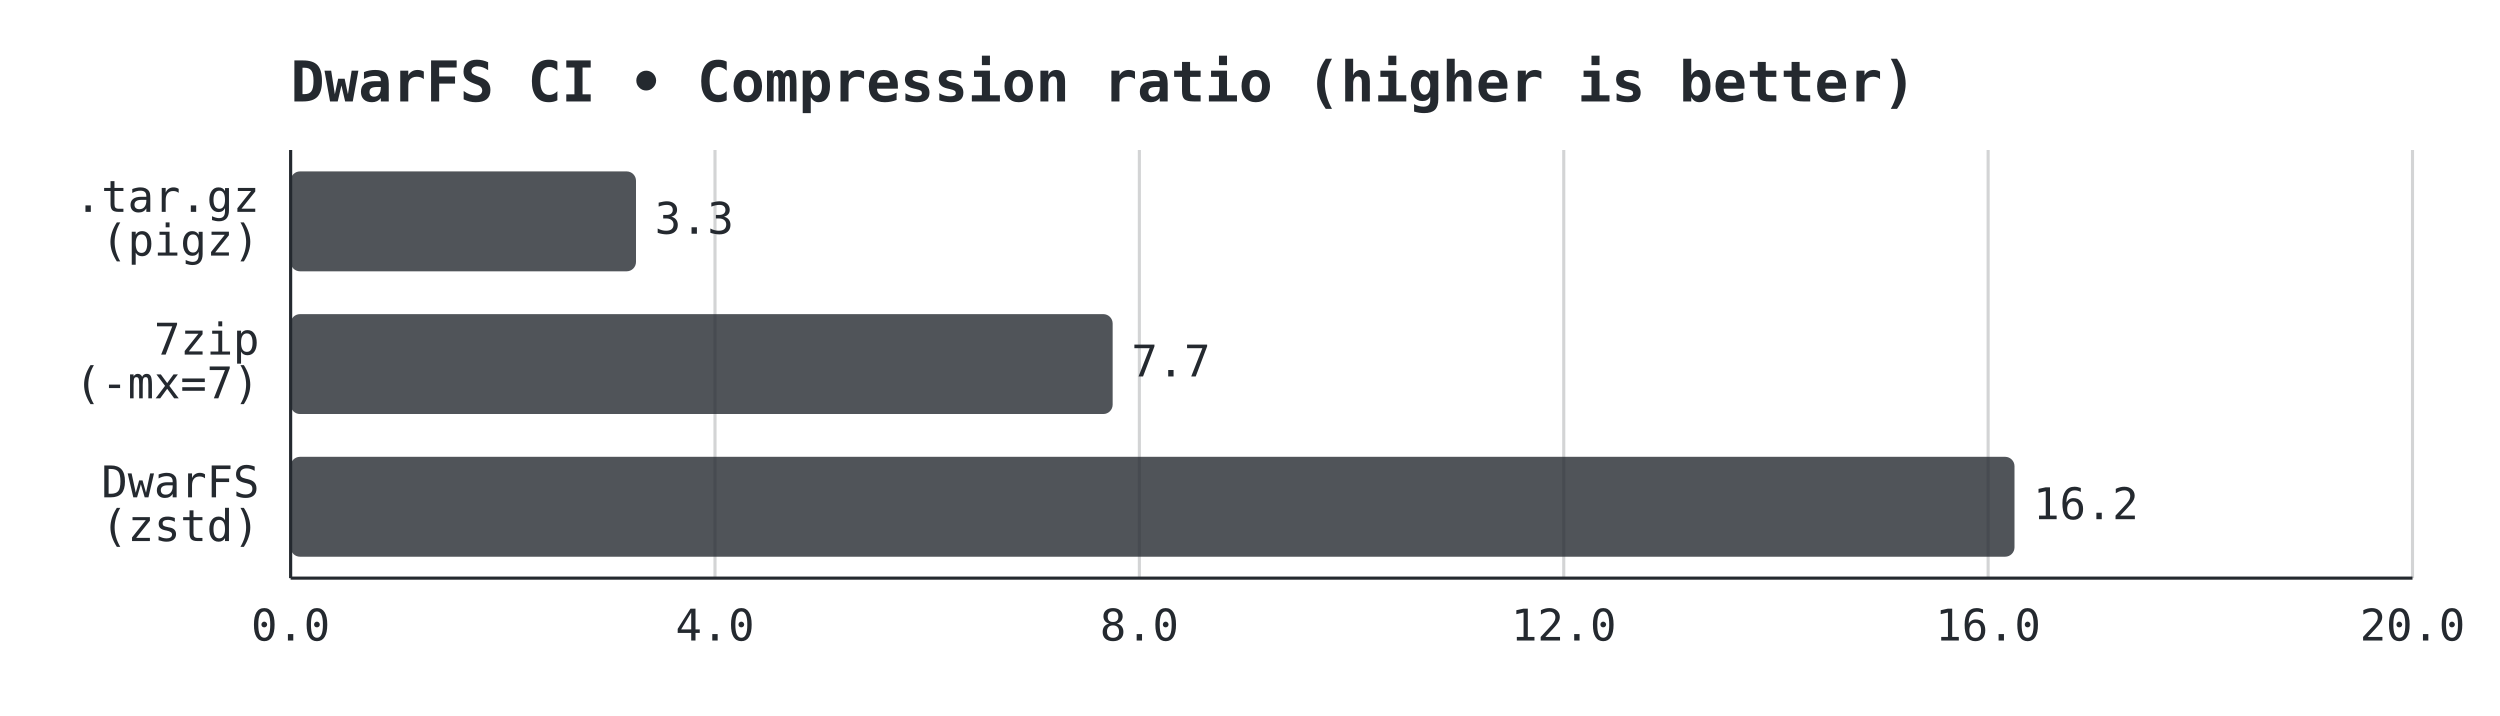
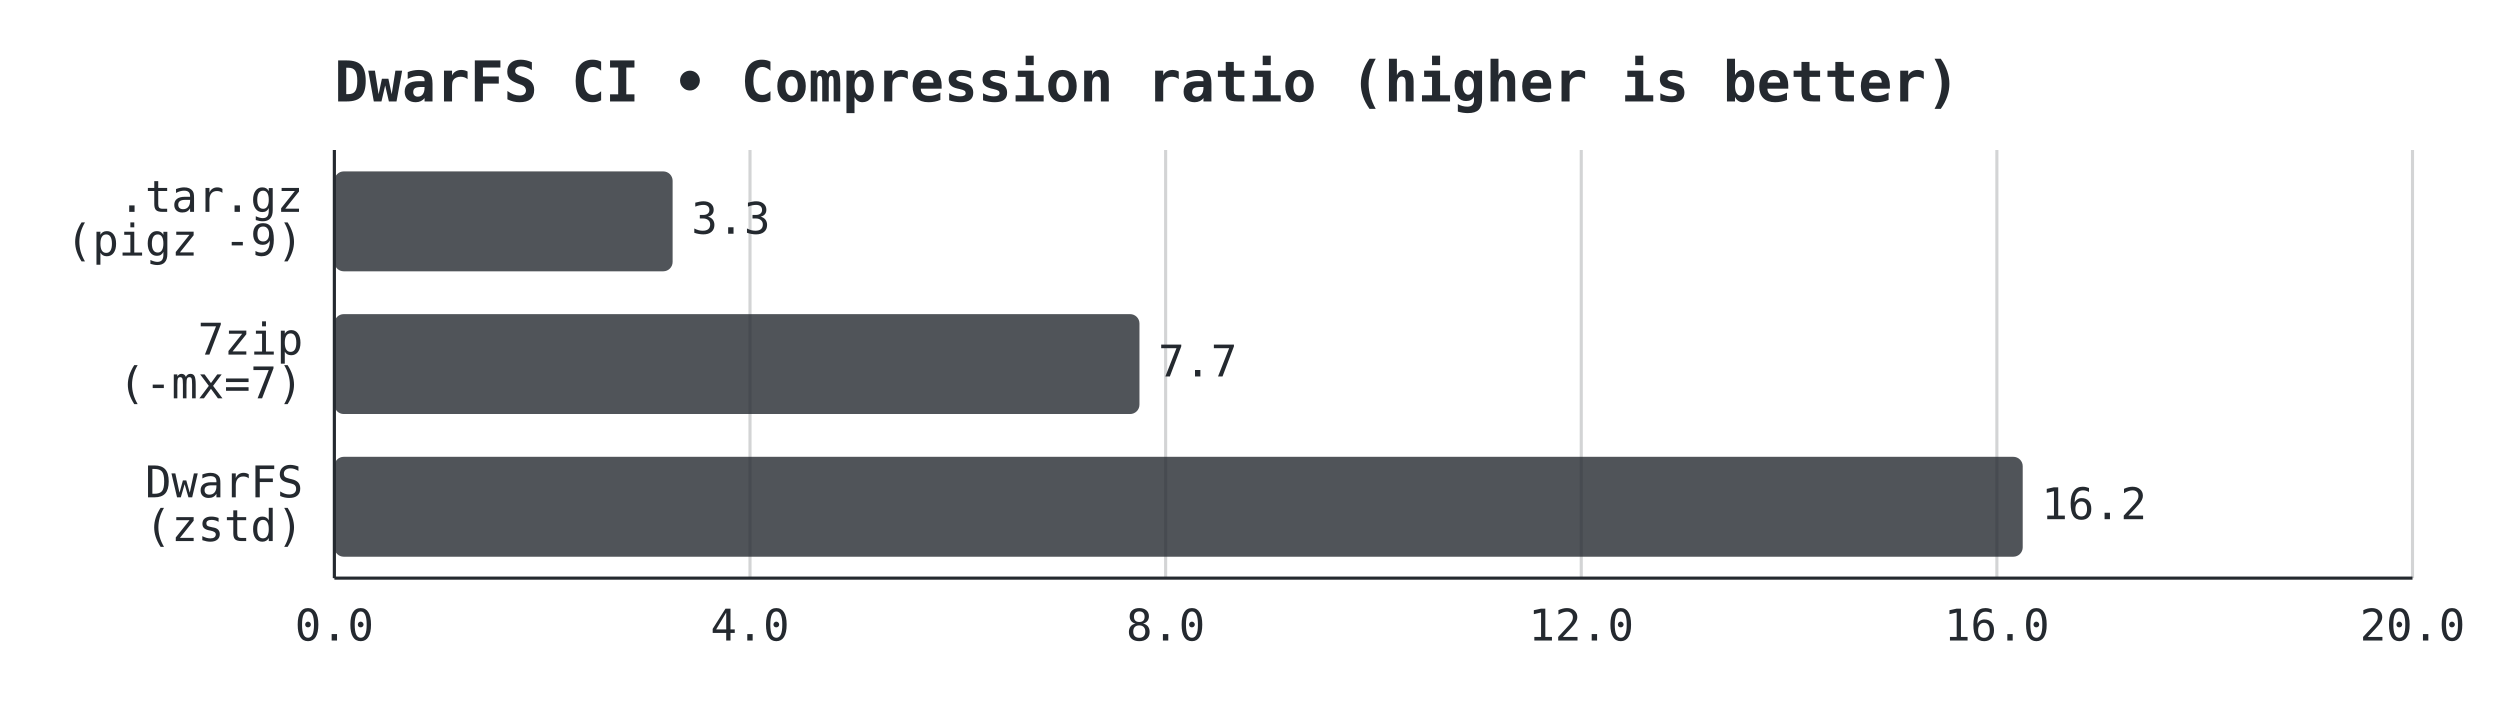
<svg xmlns="http://www.w3.org/2000/svg" width="800" height="229" viewBox="0 0 800 229" role="img" aria-label="DwarFS CI • Compression ratio (higher is better)">
  <style>
    :root {
      color: var(--fgColor-default, #24292f);
      font-family: ui-monospace, SFMono-Regular, Menlo, Consolas, monospace;
    }
    @media (prefers-color-scheme: dark) {
      :root { color: var(--fgColor-default, #c9d1d9); }
    }
    .t { fill: currentColor; font-size: 14px; dominant-baseline: middle; }
    .title { font-weight: 600; font-size: 18px; dominant-baseline: hanging; }
    .axis { stroke: currentColor; stroke-width: 1; }
    .grid { stroke: currentColor; stroke-width: 1; opacity: .2; }
    .bar { fill: currentColor; opacity: .8; }
    .unit { opacity: .8; font-size: 14px; }
  </style>
  <rect x="0" y="0" width="800" height="229" fill="none" />
-   <text x="93" y="20" class="t title">DwarFS CI • Compression ratio (higher is better)</text>
-   <line x1="93" y1="185" x2="772" y2="185" class="axis" />
-   <line x1="93" y1="48" x2="93" y2="185" class="axis" />
-   <line x1="93.00" y1="48" x2="93.00" y2="185" class="grid" />
-   <text x="93.00" y="201" class="t" text-anchor="middle">0.0</text>
-   <line x1="228.80" y1="48" x2="228.80" y2="185" class="grid" />
-   <text x="228.80" y="201" class="t" text-anchor="middle">4.0</text>
-   <line x1="364.60" y1="48" x2="364.60" y2="185" class="grid" />
-   <text x="364.60" y="201" class="t" text-anchor="middle">8.0</text>
-   <line x1="500.40" y1="48" x2="500.40" y2="185" class="grid" />
-   <text x="500.40" y="201" class="t" text-anchor="middle">12.0</text>
-   <line x1="636.20" y1="48" x2="636.20" y2="185" class="grid" />
-   <text x="636.20" y="201" class="t" text-anchor="middle">16.0</text>
+   <text x="107" y="20" class="t title">DwarFS CI • Compression ratio (higher is better)</text>
+   <line x1="107" y1="185" x2="772" y2="185" class="axis" />
+   <line x1="107" y1="48" x2="107" y2="185" class="axis" />
+   <line x1="107.00" y1="48" x2="107.00" y2="185" class="grid" />
+   <text x="107.00" y="201" class="t" text-anchor="middle">0.0</text>
+   <line x1="240.00" y1="48" x2="240.00" y2="185" class="grid" />
+   <text x="240.00" y="201" class="t" text-anchor="middle">4.0</text>
+   <line x1="373.00" y1="48" x2="373.00" y2="185" class="grid" />
+   <text x="373.00" y="201" class="t" text-anchor="middle">8.0</text>
+   <line x1="506.00" y1="48" x2="506.00" y2="185" class="grid" />
+   <text x="506.00" y="201" class="t" text-anchor="middle">12.0</text>
+   <line x1="639.00" y1="48" x2="639.00" y2="185" class="grid" />
+   <text x="639.00" y="201" class="t" text-anchor="middle">16.0</text>
  <line x1="772.00" y1="48" x2="772.00" y2="185" class="grid" />
  <text x="772.00" y="201" class="t" text-anchor="middle">20.0</text>
-   <rect class="bar" x="93.00" y="54.85" width="110.52" height="31.97" rx="3" ry="3" />
-   <text x="83.00" y="63.83" class="t" text-anchor="end">.tar.gz</text>
-   <text x="83.00" y="77.83" class="t" text-anchor="end">(pigz)</text>
-   <text x="209.52" y="70.83" class="t">3.3</text>
-   <rect class="bar" x="93.00" y="100.52" width="263.05" height="31.97" rx="3" ry="3" />
-   <text x="83.00" y="109.50" class="t" text-anchor="end">7zip</text>
-   <text x="83.00" y="123.50" class="t" text-anchor="end">(-mx=7)</text>
-   <text x="362.05" y="116.50" class="t">7.7</text>
-   <rect class="bar" x="93.00" y="146.18" width="551.64" height="31.97" rx="3" ry="3" />
-   <text x="83.00" y="155.17" class="t" text-anchor="end">DwarFS</text>
-   <text x="83.00" y="169.17" class="t" text-anchor="end">(zstd)</text>
-   <text x="650.64" y="162.17" class="t">16.2</text>
+   <rect class="bar" x="107.00" y="54.85" width="108.24" height="31.97" rx="3" ry="3" />
+   <text x="97.00" y="63.83" class="t" text-anchor="end">.tar.gz</text>
+   <text x="97.00" y="77.83" class="t" text-anchor="end">(pigz -9)</text>
+   <text x="221.24" y="70.83" class="t">3.3</text>
+   <rect class="bar" x="107.00" y="100.52" width="257.63" height="31.97" rx="3" ry="3" />
+   <text x="97.00" y="109.50" class="t" text-anchor="end">7zip</text>
+   <text x="97.00" y="123.50" class="t" text-anchor="end">(-mx=7)</text>
+   <text x="370.63" y="116.50" class="t">7.7</text>
+   <rect class="bar" x="107.00" y="146.18" width="540.27" height="31.97" rx="3" ry="3" />
+   <text x="97.00" y="155.17" class="t" text-anchor="end">DwarFS</text>
+   <text x="97.00" y="169.17" class="t" text-anchor="end">(zstd)</text>
+   <text x="653.27" y="162.17" class="t">16.2</text>
</svg>
